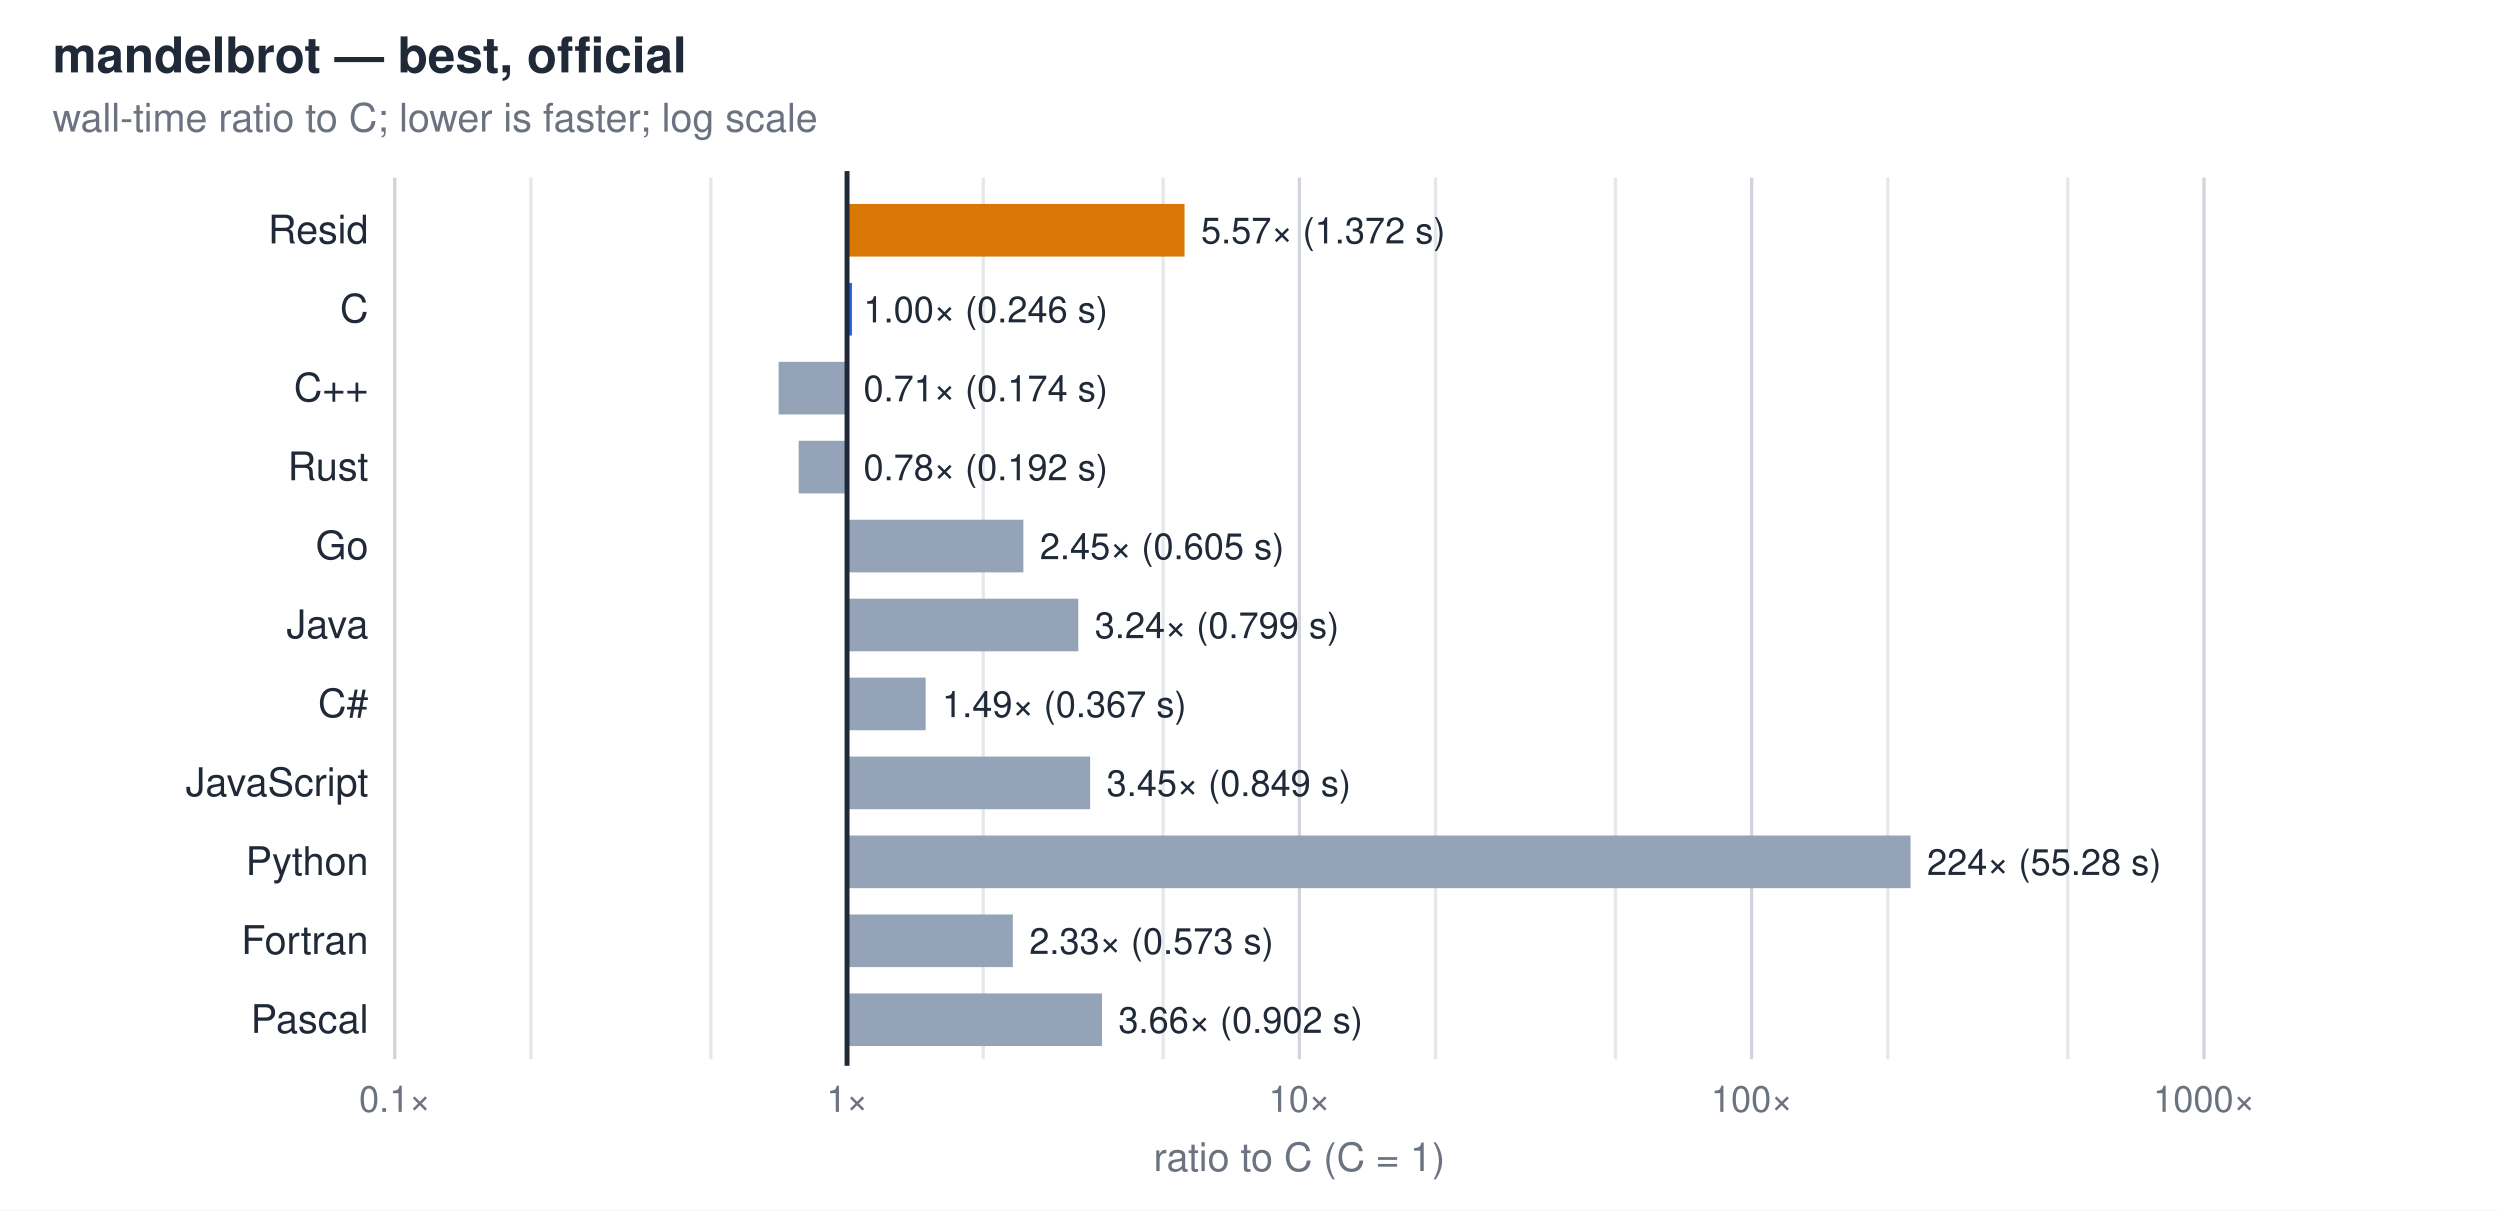
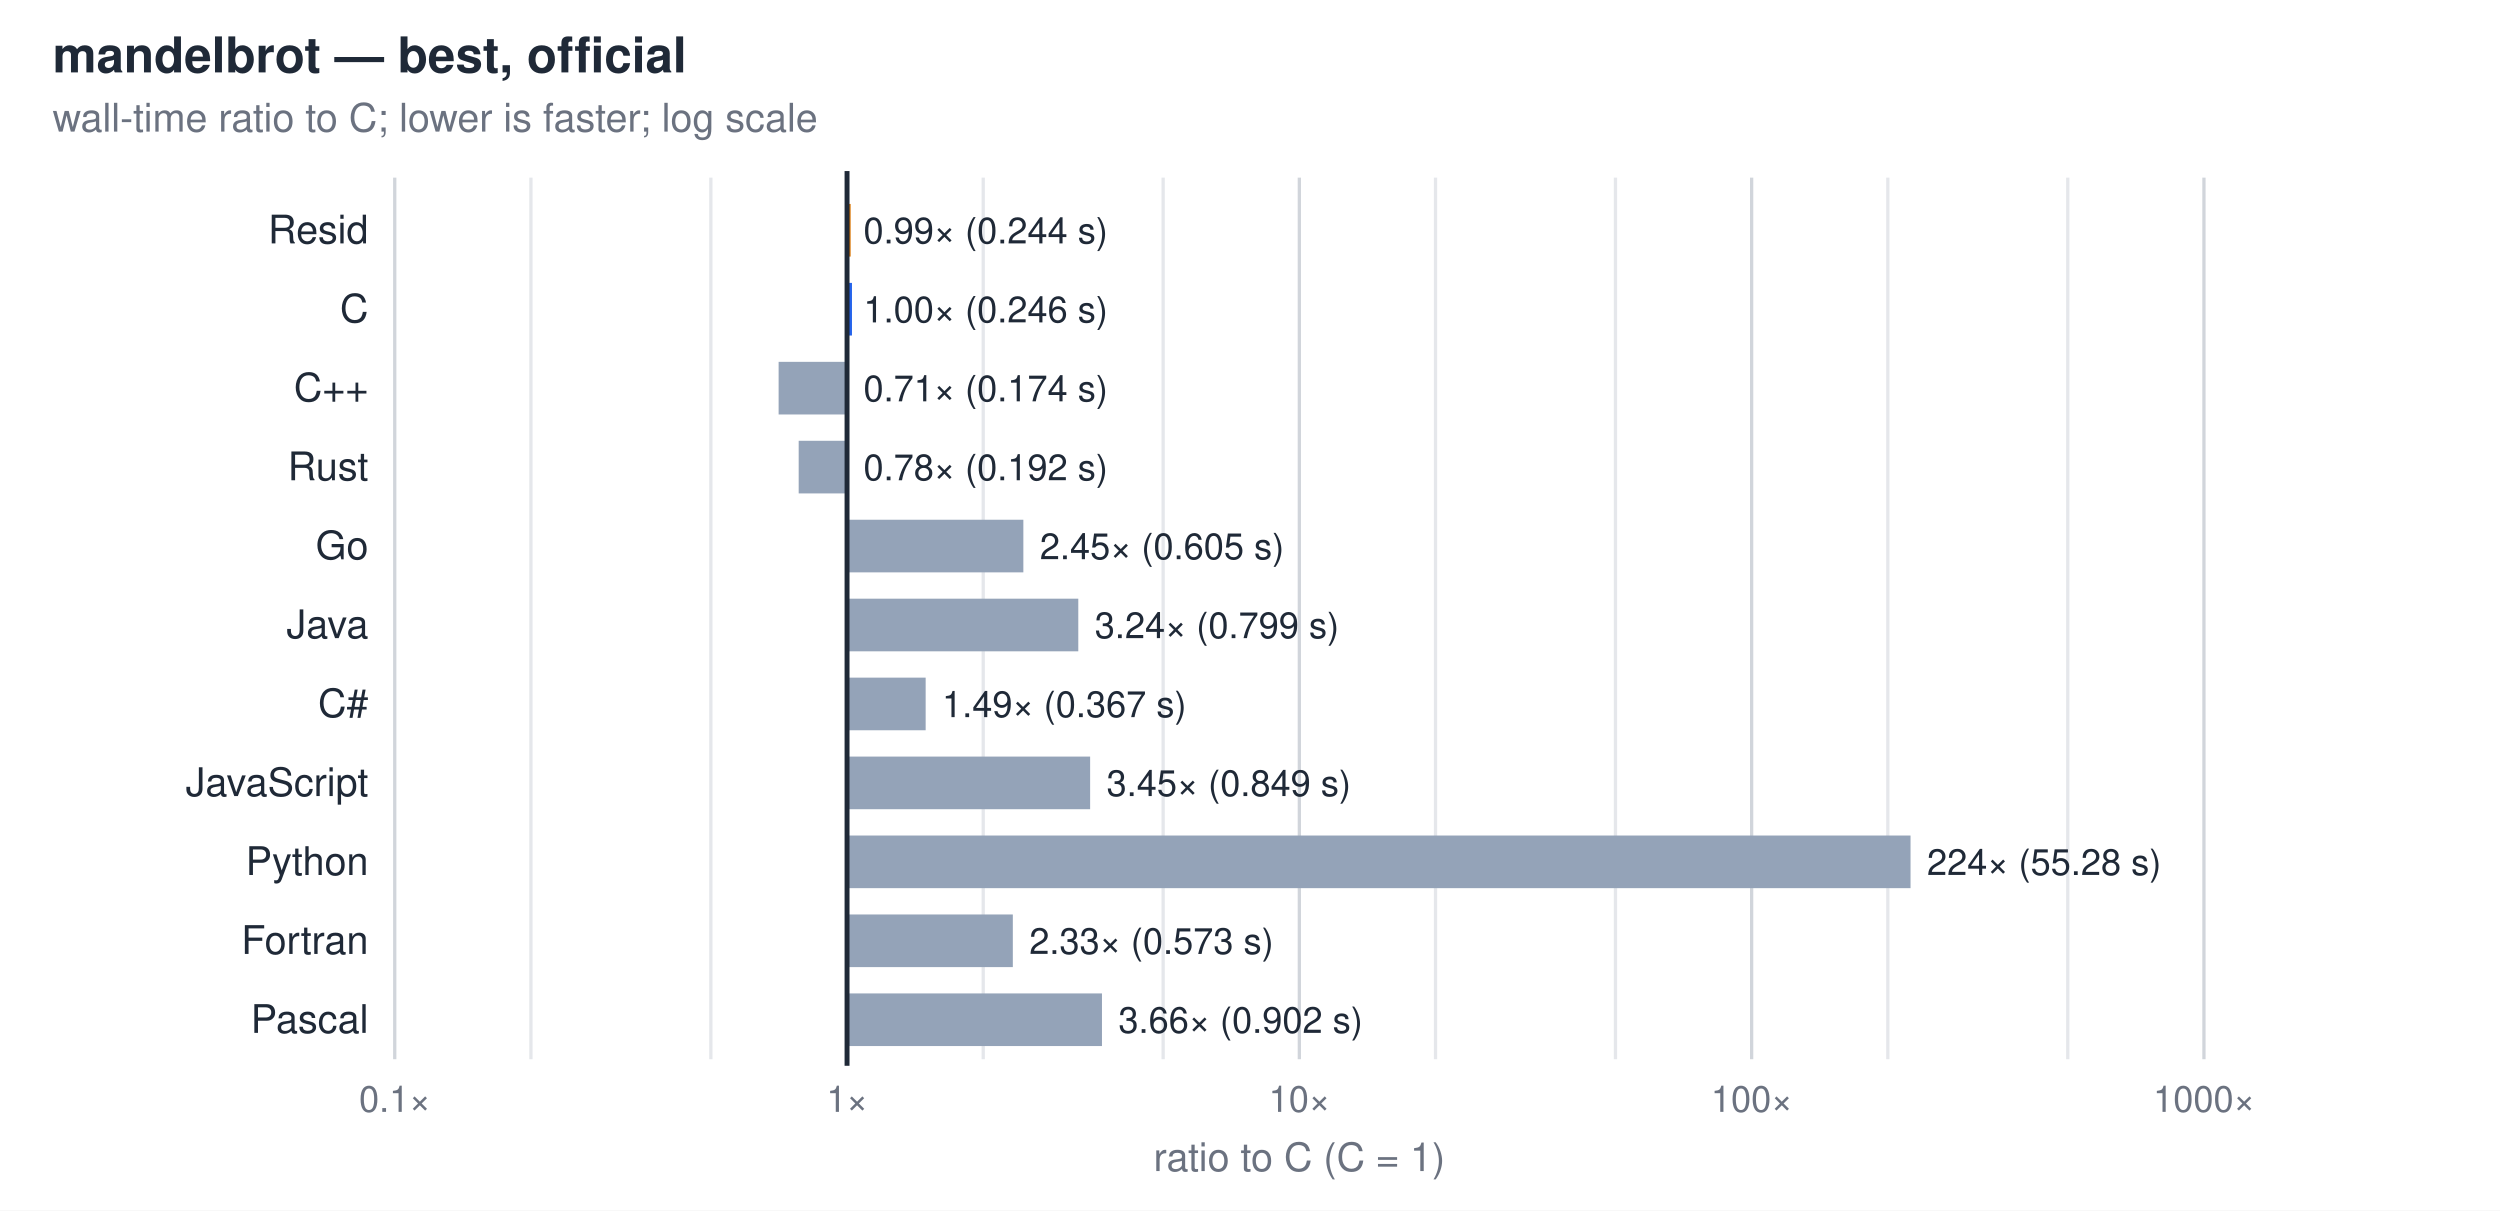
<svg xmlns="http://www.w3.org/2000/svg" width="760" height="368" viewBox="0 0 760 368" font-family="Helvetica, Arial, sans-serif" font-size="12">
  <rect x="0" y="0" width="760" height="368" fill="#ffffff" />
  <text x="16" y="22" font-size="15" font-weight="bold" fill="#1f2937">mandelbrot — best, official</text>
  <text x="16" y="40" fill="#6b7280">wall-time ratio to C; lower is faster; log scale</text>
  <line x1="120.0" y1="54" x2="120.0" y2="322" stroke="#d1d5db" stroke-width="1" />
  <text x="120.0" y="338" text-anchor="middle" fill="#6b7280" font-size="11">0.1×</text>
  <line x1="161.4" y1="54" x2="161.4" y2="322" stroke="#e5e7eb" stroke-width="1" />
  <line x1="216.1" y1="54" x2="216.1" y2="322" stroke="#e5e7eb" stroke-width="1" />
  <line x1="257.5" y1="54" x2="257.5" y2="322" stroke="#d1d5db" stroke-width="1" />
  <text x="257.5" y="338" text-anchor="middle" fill="#6b7280" font-size="11">1×</text>
  <line x1="298.9" y1="54" x2="298.9" y2="322" stroke="#e5e7eb" stroke-width="1" />
  <line x1="353.6" y1="54" x2="353.6" y2="322" stroke="#e5e7eb" stroke-width="1" />
  <line x1="395.0" y1="54" x2="395.0" y2="322" stroke="#d1d5db" stroke-width="1" />
  <text x="395.0" y="338" text-anchor="middle" fill="#6b7280" font-size="11">10×</text>
  <line x1="436.4" y1="54" x2="436.4" y2="322" stroke="#e5e7eb" stroke-width="1" />
  <line x1="491.1" y1="54" x2="491.1" y2="322" stroke="#e5e7eb" stroke-width="1" />
  <line x1="532.5" y1="54" x2="532.5" y2="322" stroke="#d1d5db" stroke-width="1" />
  <text x="532.5" y="338" text-anchor="middle" fill="#6b7280" font-size="11">100×</text>
  <line x1="573.9" y1="54" x2="573.9" y2="322" stroke="#e5e7eb" stroke-width="1" />
  <line x1="628.6" y1="54" x2="628.6" y2="322" stroke="#e5e7eb" stroke-width="1" />
  <line x1="670.0" y1="54" x2="670.0" y2="322" stroke="#d1d5db" stroke-width="1" />
  <text x="670.0" y="338" text-anchor="middle" fill="#6b7280" font-size="11">1000×</text>
  <text x="112" y="74.0" text-anchor="end" fill="#1f2937">Resid</text>
-   <rect x="257.5" y="62" width="102.6" height="16" fill="#d97706" />
-   <text x="365.1" y="74.0" fill="#1f2937" font-size="11">5.57×  (1.372 s)</text>
+   <rect x="257.1" y="62" width="1.5" height="16" fill="#d97706" />
+   <text x="262.5" y="74.0" fill="#1f2937" font-size="11">0.99×  (0.244 s)</text>
  <text x="112" y="98.0" text-anchor="end" fill="#1f2937">C</text>
  <rect x="257.5" y="86" width="1.5" height="16" fill="#2563eb" />
  <text x="262.5" y="98.0" fill="#1f2937" font-size="11">1.00×  (0.246 s)</text>
  <text x="112" y="122.0" text-anchor="end" fill="#1f2937">C++</text>
  <rect x="236.7" y="110" width="20.8" height="16" fill="#94a3b8" />
  <text x="262.5" y="122.0" fill="#1f2937" font-size="11">0.71×  (0.174 s)</text>
  <text x="112" y="146.0" text-anchor="end" fill="#1f2937">Rust</text>
  <rect x="242.8" y="134" width="14.7" height="16" fill="#94a3b8" />
  <text x="262.5" y="146.0" fill="#1f2937" font-size="11">0.78×  (0.192 s)</text>
  <text x="112" y="170.0" text-anchor="end" fill="#1f2937">Go</text>
  <rect x="257.5" y="158" width="53.6" height="16" fill="#94a3b8" />
  <text x="316.1" y="170.0" fill="#1f2937" font-size="11">2.45×  (0.605 s)</text>
  <text x="112" y="194.0" text-anchor="end" fill="#1f2937">Java</text>
  <rect x="257.5" y="182" width="70.3" height="16" fill="#94a3b8" />
  <text x="332.8" y="194.0" fill="#1f2937" font-size="11">3.24×  (0.799 s)</text>
  <text x="112" y="218.0" text-anchor="end" fill="#1f2937">C#</text>
  <rect x="257.5" y="206" width="23.9" height="16" fill="#94a3b8" />
  <text x="286.4" y="218.0" fill="#1f2937" font-size="11">1.49×  (0.367 s)</text>
  <text x="112" y="242.0" text-anchor="end" fill="#1f2937">JavaScript</text>
  <rect x="257.5" y="230" width="73.9" height="16" fill="#94a3b8" />
  <text x="336.4" y="242.0" fill="#1f2937" font-size="11">3.45×  (0.849 s)</text>
  <text x="112" y="266.0" text-anchor="end" fill="#1f2937">Python</text>
  <rect x="257.5" y="254" width="323.3" height="16" fill="#94a3b8" />
  <text x="585.8" y="266.0" fill="#1f2937" font-size="11">224×  (55.28 s)</text>
  <text x="112" y="290.0" text-anchor="end" fill="#1f2937">Fortran</text>
  <rect x="257.5" y="278" width="50.4" height="16" fill="#94a3b8" />
  <text x="312.9" y="290.0" fill="#1f2937" font-size="11">2.33×  (0.573 s)</text>
  <text x="112" y="314.0" text-anchor="end" fill="#1f2937">Pascal</text>
  <rect x="257.5" y="302" width="77.5" height="16" fill="#94a3b8" />
  <text x="340.0" y="314.0" fill="#1f2937" font-size="11">3.66×  (0.902 s)</text>
  <line x1="257.5" y1="52" x2="257.5" y2="324" stroke="#1f2937" stroke-width="1.5" />
  <text x="395.0" y="356" text-anchor="middle" fill="#6b7280">ratio to C (C = 1)</text>
</svg>
